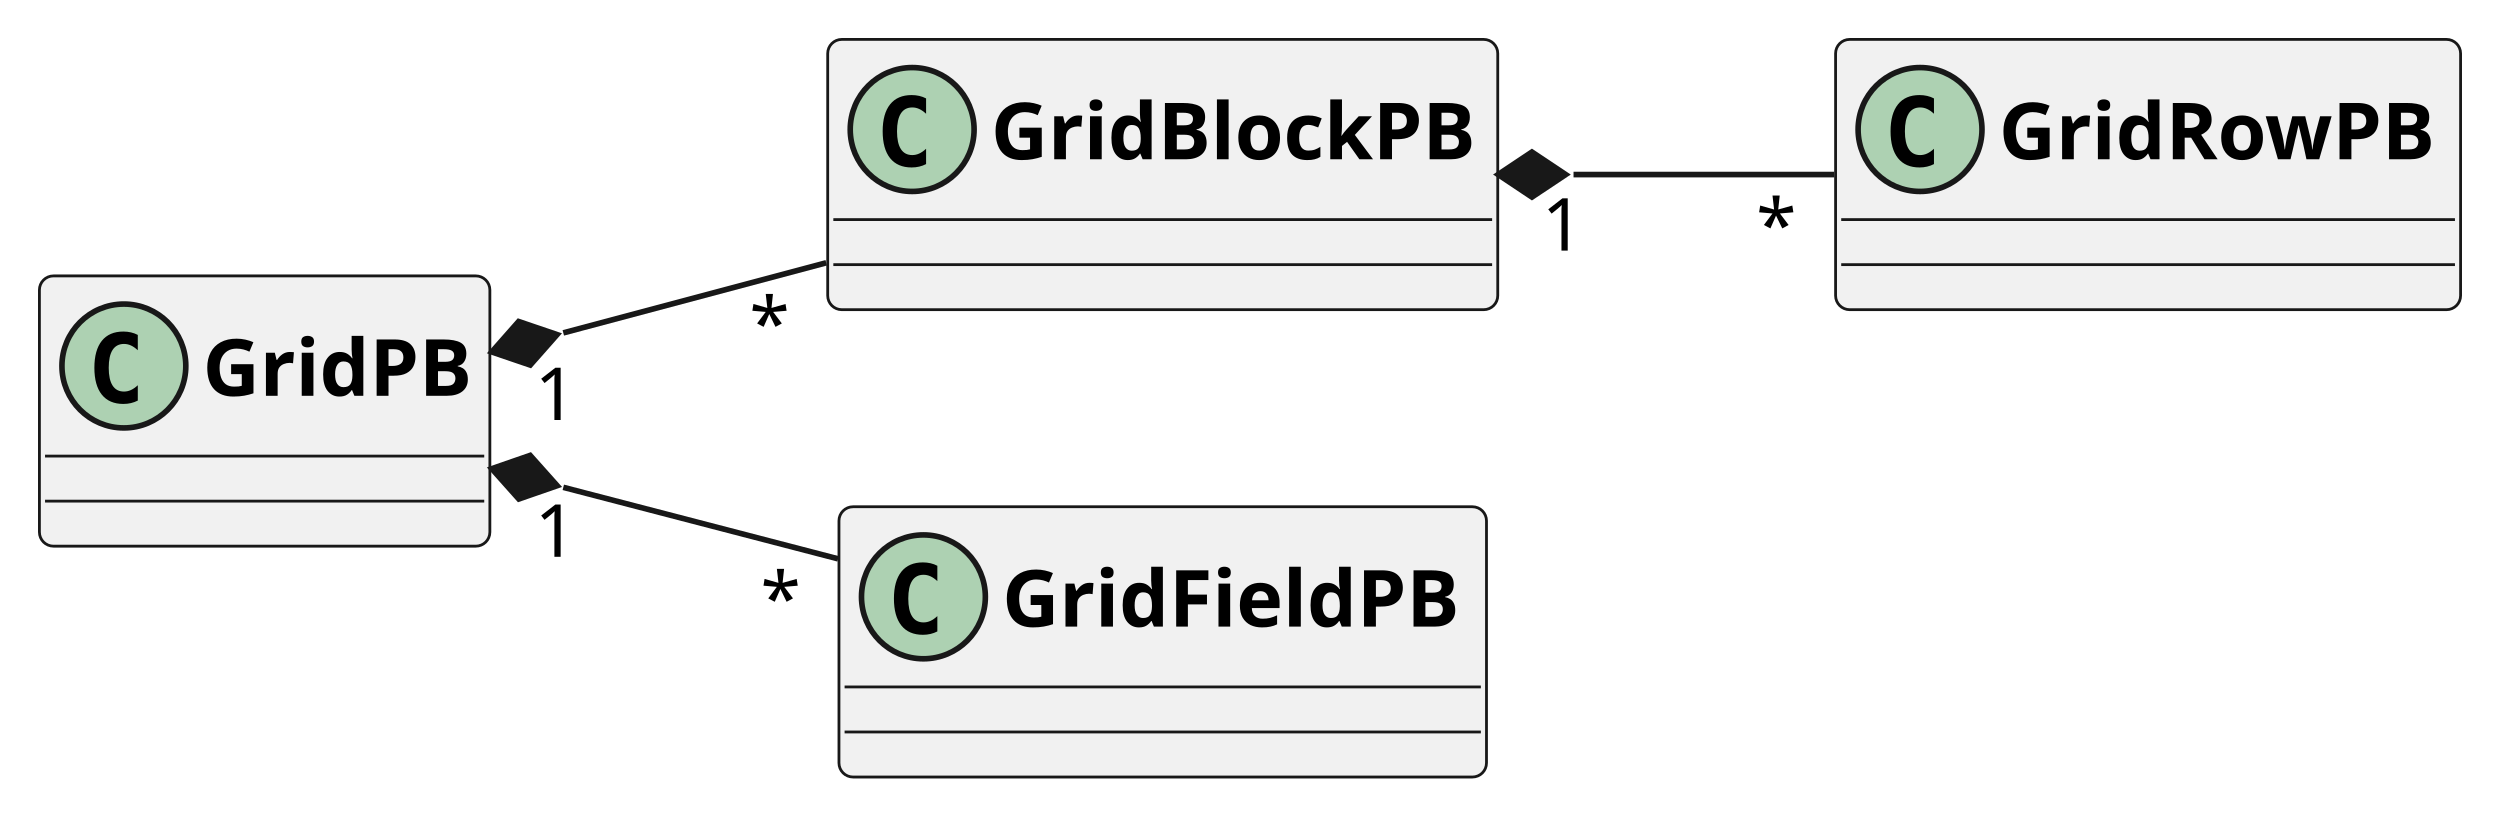
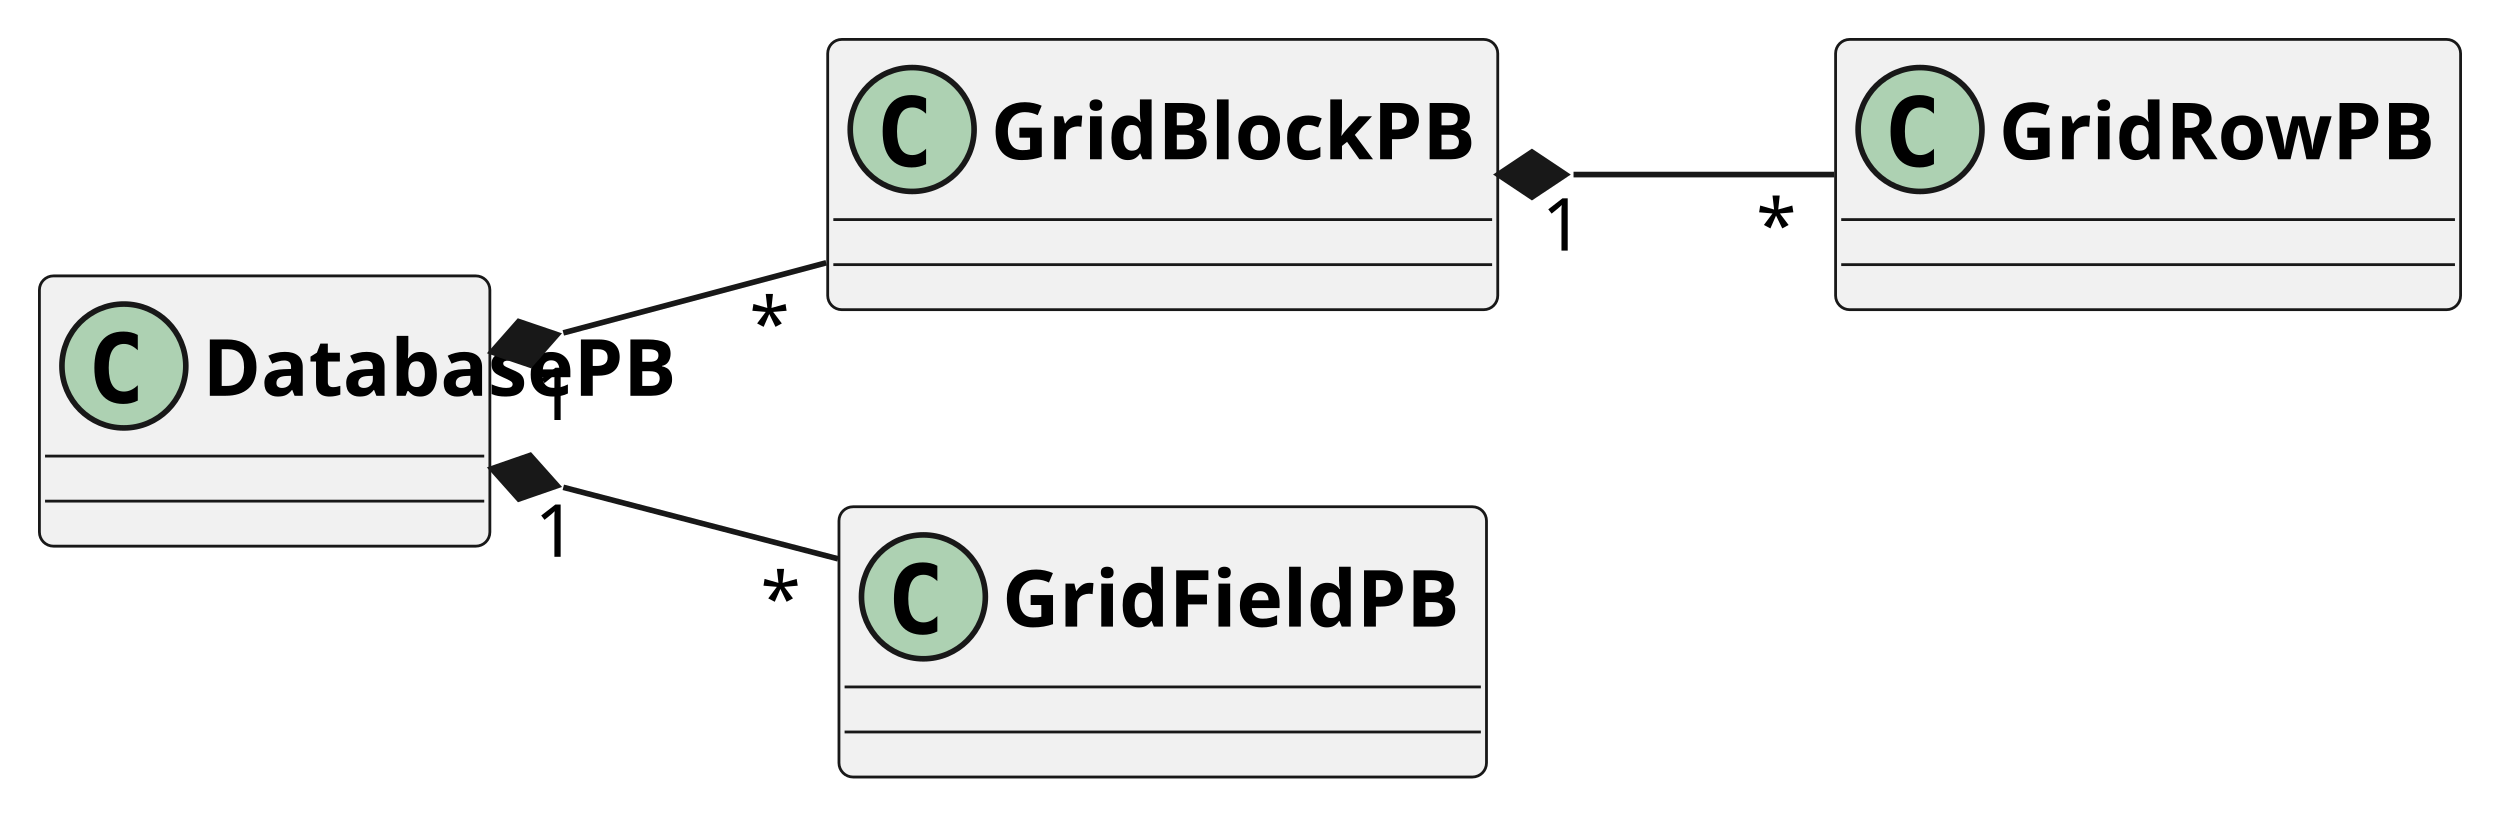
<svg xmlns="http://www.w3.org/2000/svg" contentStyleType="text/css" height="145px" preserveAspectRatio="none" style="width:444px;height:145px;background:#FFFFFF;" version="1.1" viewBox="0 0 444 145" width="444px" zoomAndPan="magnify">
  <defs />
  <g>
-     <g id="elem_GridPB">
-       <rect fill="#F1F1F1" height="48" id="GridPB" rx="2.5" ry="2.5" style="stroke:#181818;stroke-width:0.5;" width="80" x="7" y="49" />
+     <g id="elem_DatabasePB">
+       <rect fill="#F1F1F1" height="48" id="DatabasePB" rx="2.5" ry="2.5" style="stroke:#181818;stroke-width:0.5;" width="80" x="7" y="49" />
      <ellipse cx="22" cy="65" fill="#ADD1B2" rx="11" ry="11" style="stroke:#181818;stroke-width:1.0;" />
      <path d="M24.473,71.143 Q23.892,71.442 23.253,71.591 Q22.614,71.741 21.908,71.741 Q19.401,71.741 18.081,70.089 Q16.762,68.437 16.762,65.316 Q16.762,62.187 18.081,60.535 Q19.401,58.883 21.908,58.883 Q22.614,58.883 23.261,59.032 Q23.909,59.182 24.473,59.48 L24.473,62.203 Q23.842,61.622 23.249,61.352 Q22.655,61.083 22.024,61.083 Q20.68,61.083 19.995,62.149 Q19.31,63.216 19.31,65.316 Q19.31,67.408 19.995,68.474 Q20.68,69.541 22.024,69.541 Q22.655,69.541 23.249,69.271 Q23.842,69.001 24.473,68.42 Z " fill="#000000" />
-       <text fill="#000000" font-family="sans-serif" font-size="14" font-weight="bold" lengthAdjust="spacing" textLength="48" x="36" y="70.291">GridPB</text>
+       <text fill="#000000" font-family="sans-serif" font-size="14" font-weight="bold" lengthAdjust="spacing" textLength="48" x="36" y="70.291">DatabasePB</text>
      <line style="stroke:#181818;stroke-width:0.5;" x1="8" x2="86" y1="81" y2="81" />
      <line style="stroke:#181818;stroke-width:0.5;" x1="8" x2="86" y1="89" y2="89" />
    </g>
    <g id="elem_GridBlockPB">
      <rect fill="#F1F1F1" height="48" id="GridBlockPB" rx="2.5" ry="2.5" style="stroke:#181818;stroke-width:0.5;" width="119" x="147" y="7" />
      <ellipse cx="162" cy="23" fill="#ADD1B2" rx="11" ry="11" style="stroke:#181818;stroke-width:1.0;" />
      <path d="M164.473,29.143 Q163.892,29.442 163.253,29.591 Q162.614,29.741 161.908,29.741 Q159.401,29.741 158.082,28.089 Q156.762,26.437 156.762,23.316 Q156.762,20.186 158.082,18.535 Q159.401,16.883 161.908,16.883 Q162.614,16.883 163.261,17.032 Q163.909,17.182 164.473,17.48 L164.473,20.203 Q163.842,19.622 163.249,19.352 Q162.655,19.082 162.024,19.082 Q160.68,19.082 159.995,20.149 Q159.31,21.216 159.31,23.316 Q159.31,25.408 159.995,26.474 Q160.68,27.541 162.024,27.541 Q162.655,27.541 163.249,27.271 Q163.842,27.002 164.473,26.42 Z " fill="#000000" />
      <text fill="#000000" font-family="sans-serif" font-size="14" font-weight="bold" lengthAdjust="spacing" textLength="87" x="176" y="28.291">GridBlockPB</text>
      <line style="stroke:#181818;stroke-width:0.5;" x1="148" x2="265" y1="39" y2="39" />
      <line style="stroke:#181818;stroke-width:0.5;" x1="148" x2="265" y1="47" y2="47" />
    </g>
    <g id="elem_GridFieldPB">
      <rect fill="#F1F1F1" height="48" id="GridFieldPB" rx="2.5" ry="2.5" style="stroke:#181818;stroke-width:0.5;" width="115" x="149" y="90" />
      <ellipse cx="164" cy="106" fill="#ADD1B2" rx="11" ry="11" style="stroke:#181818;stroke-width:1.0;" />
      <path d="M166.473,112.143 Q165.892,112.442 165.253,112.591 Q164.614,112.741 163.908,112.741 Q161.401,112.741 160.082,111.089 Q158.762,109.437 158.762,106.316 Q158.762,103.186 160.082,101.535 Q161.401,99.883 163.908,99.883 Q164.614,99.883 165.261,100.032 Q165.909,100.182 166.473,100.481 L166.473,103.203 Q165.842,102.622 165.249,102.352 Q164.655,102.082 164.024,102.082 Q162.68,102.082 161.995,103.149 Q161.31,104.216 161.31,106.316 Q161.31,108.408 161.995,109.474 Q162.68,110.541 164.024,110.541 Q164.655,110.541 165.249,110.271 Q165.842,110.001 166.473,109.42 Z " fill="#000000" />
      <text fill="#000000" font-family="sans-serif" font-size="14" font-weight="bold" lengthAdjust="spacing" textLength="83" x="178" y="111.291">GridFieldPB</text>
      <line style="stroke:#181818;stroke-width:0.5;" x1="150" x2="263" y1="122" y2="122" />
      <line style="stroke:#181818;stroke-width:0.5;" x1="150" x2="263" y1="130" y2="130" />
    </g>
    <g id="elem_GridRowPB">
      <rect fill="#F1F1F1" height="48" id="GridRowPB" rx="2.5" ry="2.5" style="stroke:#181818;stroke-width:0.5;" width="111" x="326" y="7" />
      <ellipse cx="341" cy="23" fill="#ADD1B2" rx="11" ry="11" style="stroke:#181818;stroke-width:1.0;" />
      <path d="M343.473,29.143 Q342.892,29.442 342.253,29.591 Q341.614,29.741 340.908,29.741 Q338.401,29.741 337.082,28.089 Q335.762,26.437 335.762,23.316 Q335.762,20.186 337.082,18.535 Q338.401,16.883 340.908,16.883 Q341.614,16.883 342.261,17.032 Q342.909,17.182 343.473,17.48 L343.473,20.203 Q342.842,19.622 342.249,19.352 Q341.655,19.082 341.024,19.082 Q339.68,19.082 338.995,20.149 Q338.31,21.216 338.31,23.316 Q338.31,25.408 338.995,26.474 Q339.68,27.541 341.024,27.541 Q341.655,27.541 342.249,27.271 Q342.842,27.002 343.473,26.42 Z " fill="#000000" />
      <text fill="#000000" font-family="sans-serif" font-size="14" font-weight="bold" lengthAdjust="spacing" textLength="79" x="355" y="28.291">GridRowPB</text>
      <line style="stroke:#181818;stroke-width:0.5;" x1="327" x2="436" y1="39" y2="39" />
      <line style="stroke:#181818;stroke-width:0.5;" x1="327" x2="436" y1="47" y2="47" />
    </g>
-     <g id="link_GridPB_GridBlockPB">
-       <path codeLine="6" d="M100.04,59.12 C115,55.13 131.41,50.76 146.74,46.67 " fill="none" id="GridPB-backto-GridBlockPB" style="stroke:#181818;stroke-width:1.0;" />
+     <g id="link_DatabasePB_GridBlockPB">
+       <path codeLine="6" d="M100.04,59.12 C115,55.13 131.41,50.76 146.74,46.67 " fill="none" id="DatabasePB-backto-GridBlockPB" style="stroke:#181818;stroke-width:1.0;" />
      <polygon fill="#181818" points="87.34,62.51,94.166,64.834,98.937,59.426,92.111,57.102,87.34,62.51" style="stroke:#181818;stroke-width:1.0;" />
      <text fill="#000000" font-family="sans-serif" font-size="13" lengthAdjust="spacing" textLength="8" x="94.961" y="74.591">1</text>
      <text fill="#000000" font-family="sans-serif" font-size="13" lengthAdjust="spacing" textLength="6" x="133.091" y="62.081">*</text>
    </g>
-     <g id="link_GridPB_GridFieldPB">
-       <path codeLine="7" d="M100.04,86.55 C115.68,90.62 132.92,95.11 148.84,99.25 " fill="none" id="GridPB-backto-GridFieldPB" style="stroke:#181818;stroke-width:1.0;" />
+     <g id="link_DatabasePB_GridFieldPB">
+       <path codeLine="7" d="M100.04,86.55 C115.68,90.62 132.92,95.11 148.84,99.25 " fill="none" id="DatabasePB-backto-GridFieldPB" style="stroke:#181818;stroke-width:1.0;" />
      <polygon fill="#181818" points="87.34,83.24,92.141,88.621,98.954,86.259,94.153,80.878,87.34,83.24" style="stroke:#181818;stroke-width:1.0;" />
      <text fill="#000000" font-family="sans-serif" font-size="13" lengthAdjust="spacing" textLength="8" x="94.961" y="98.884">1</text>
      <text fill="#000000" font-family="sans-serif" font-size="13" lengthAdjust="spacing" textLength="6" x="135.068" y="110.909">*</text>
    </g>
    <g id="link_GridBlockPB_GridRowPB">
      <path codeLine="8" d="M279.46,31 C294.95,31 311.08,31 325.78,31 " fill="none" id="GridBlockPB-backto-GridRowPB" style="stroke:#181818;stroke-width:1.0;" />
      <polygon fill="#181818" points="266.07,31,272.07,35,278.07,31,272.07,27,266.07,31" style="stroke:#181818;stroke-width:1.0;" />
      <text fill="#000000" font-family="sans-serif" font-size="13" lengthAdjust="spacing" textLength="8" x="273.818" y="44.501">1</text>
      <text fill="#000000" font-family="sans-serif" font-size="13" lengthAdjust="spacing" textLength="6" x="311.889" y="44.597">*</text>
    </g>
  </g>
</svg>
